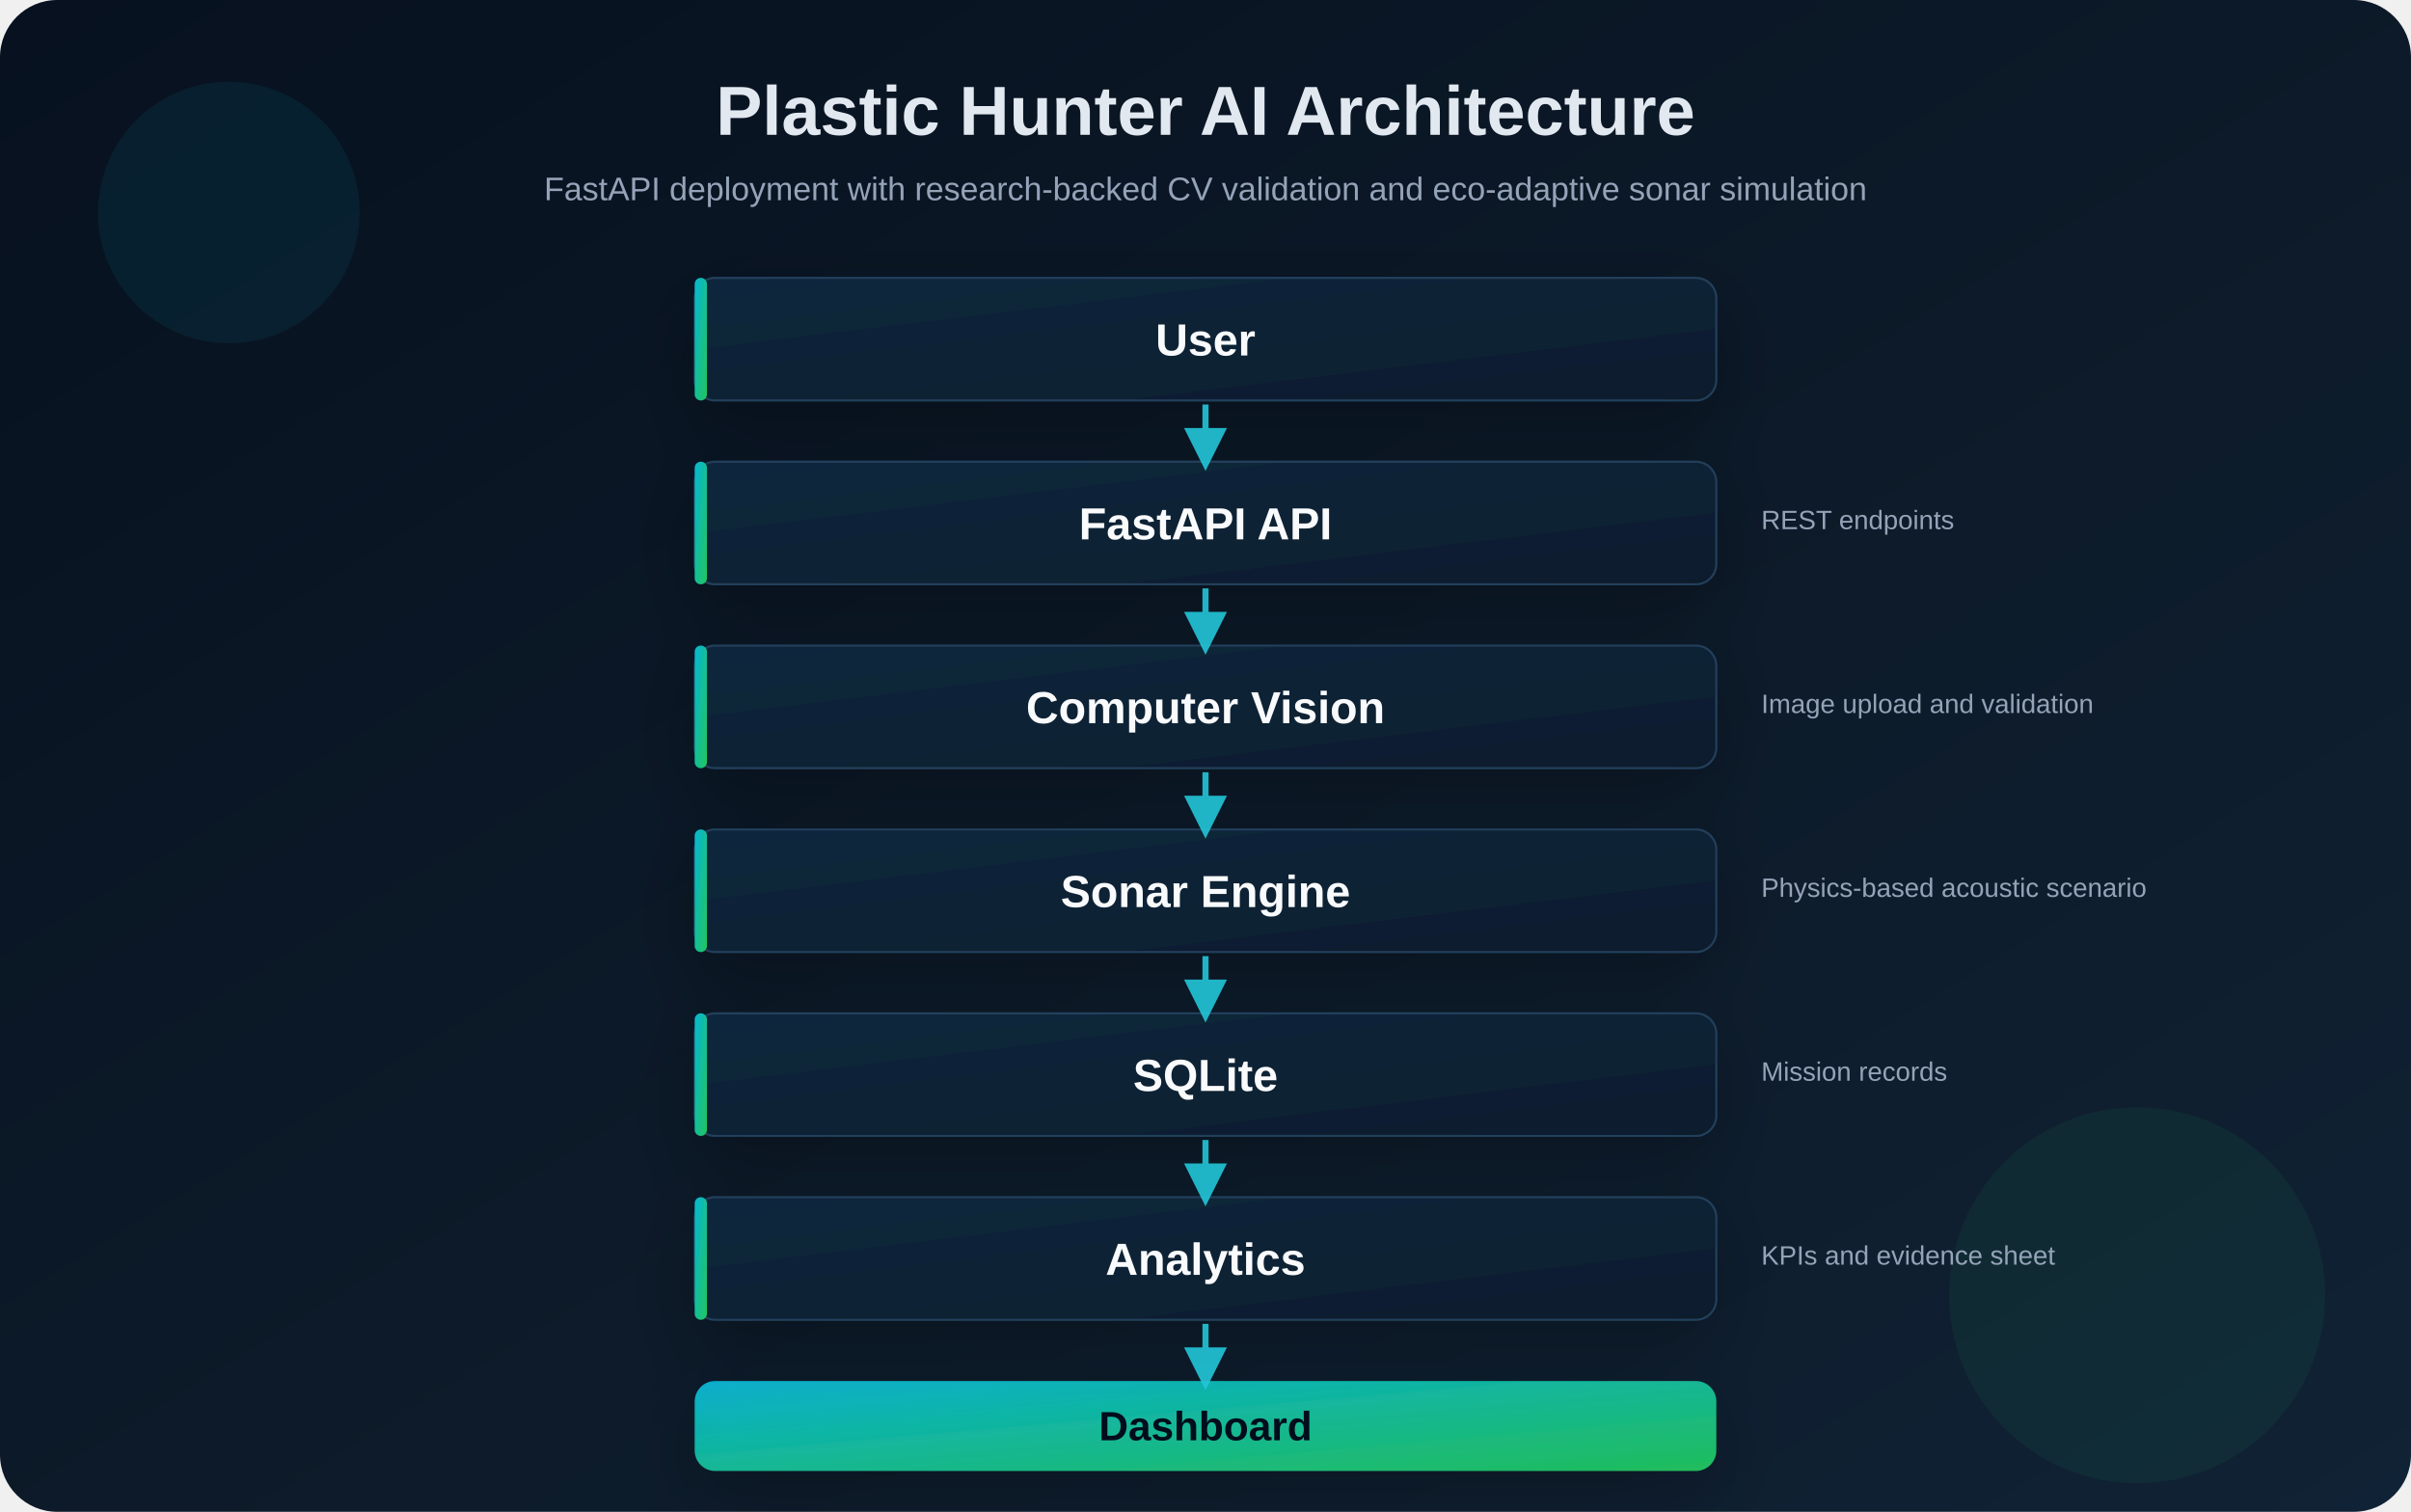
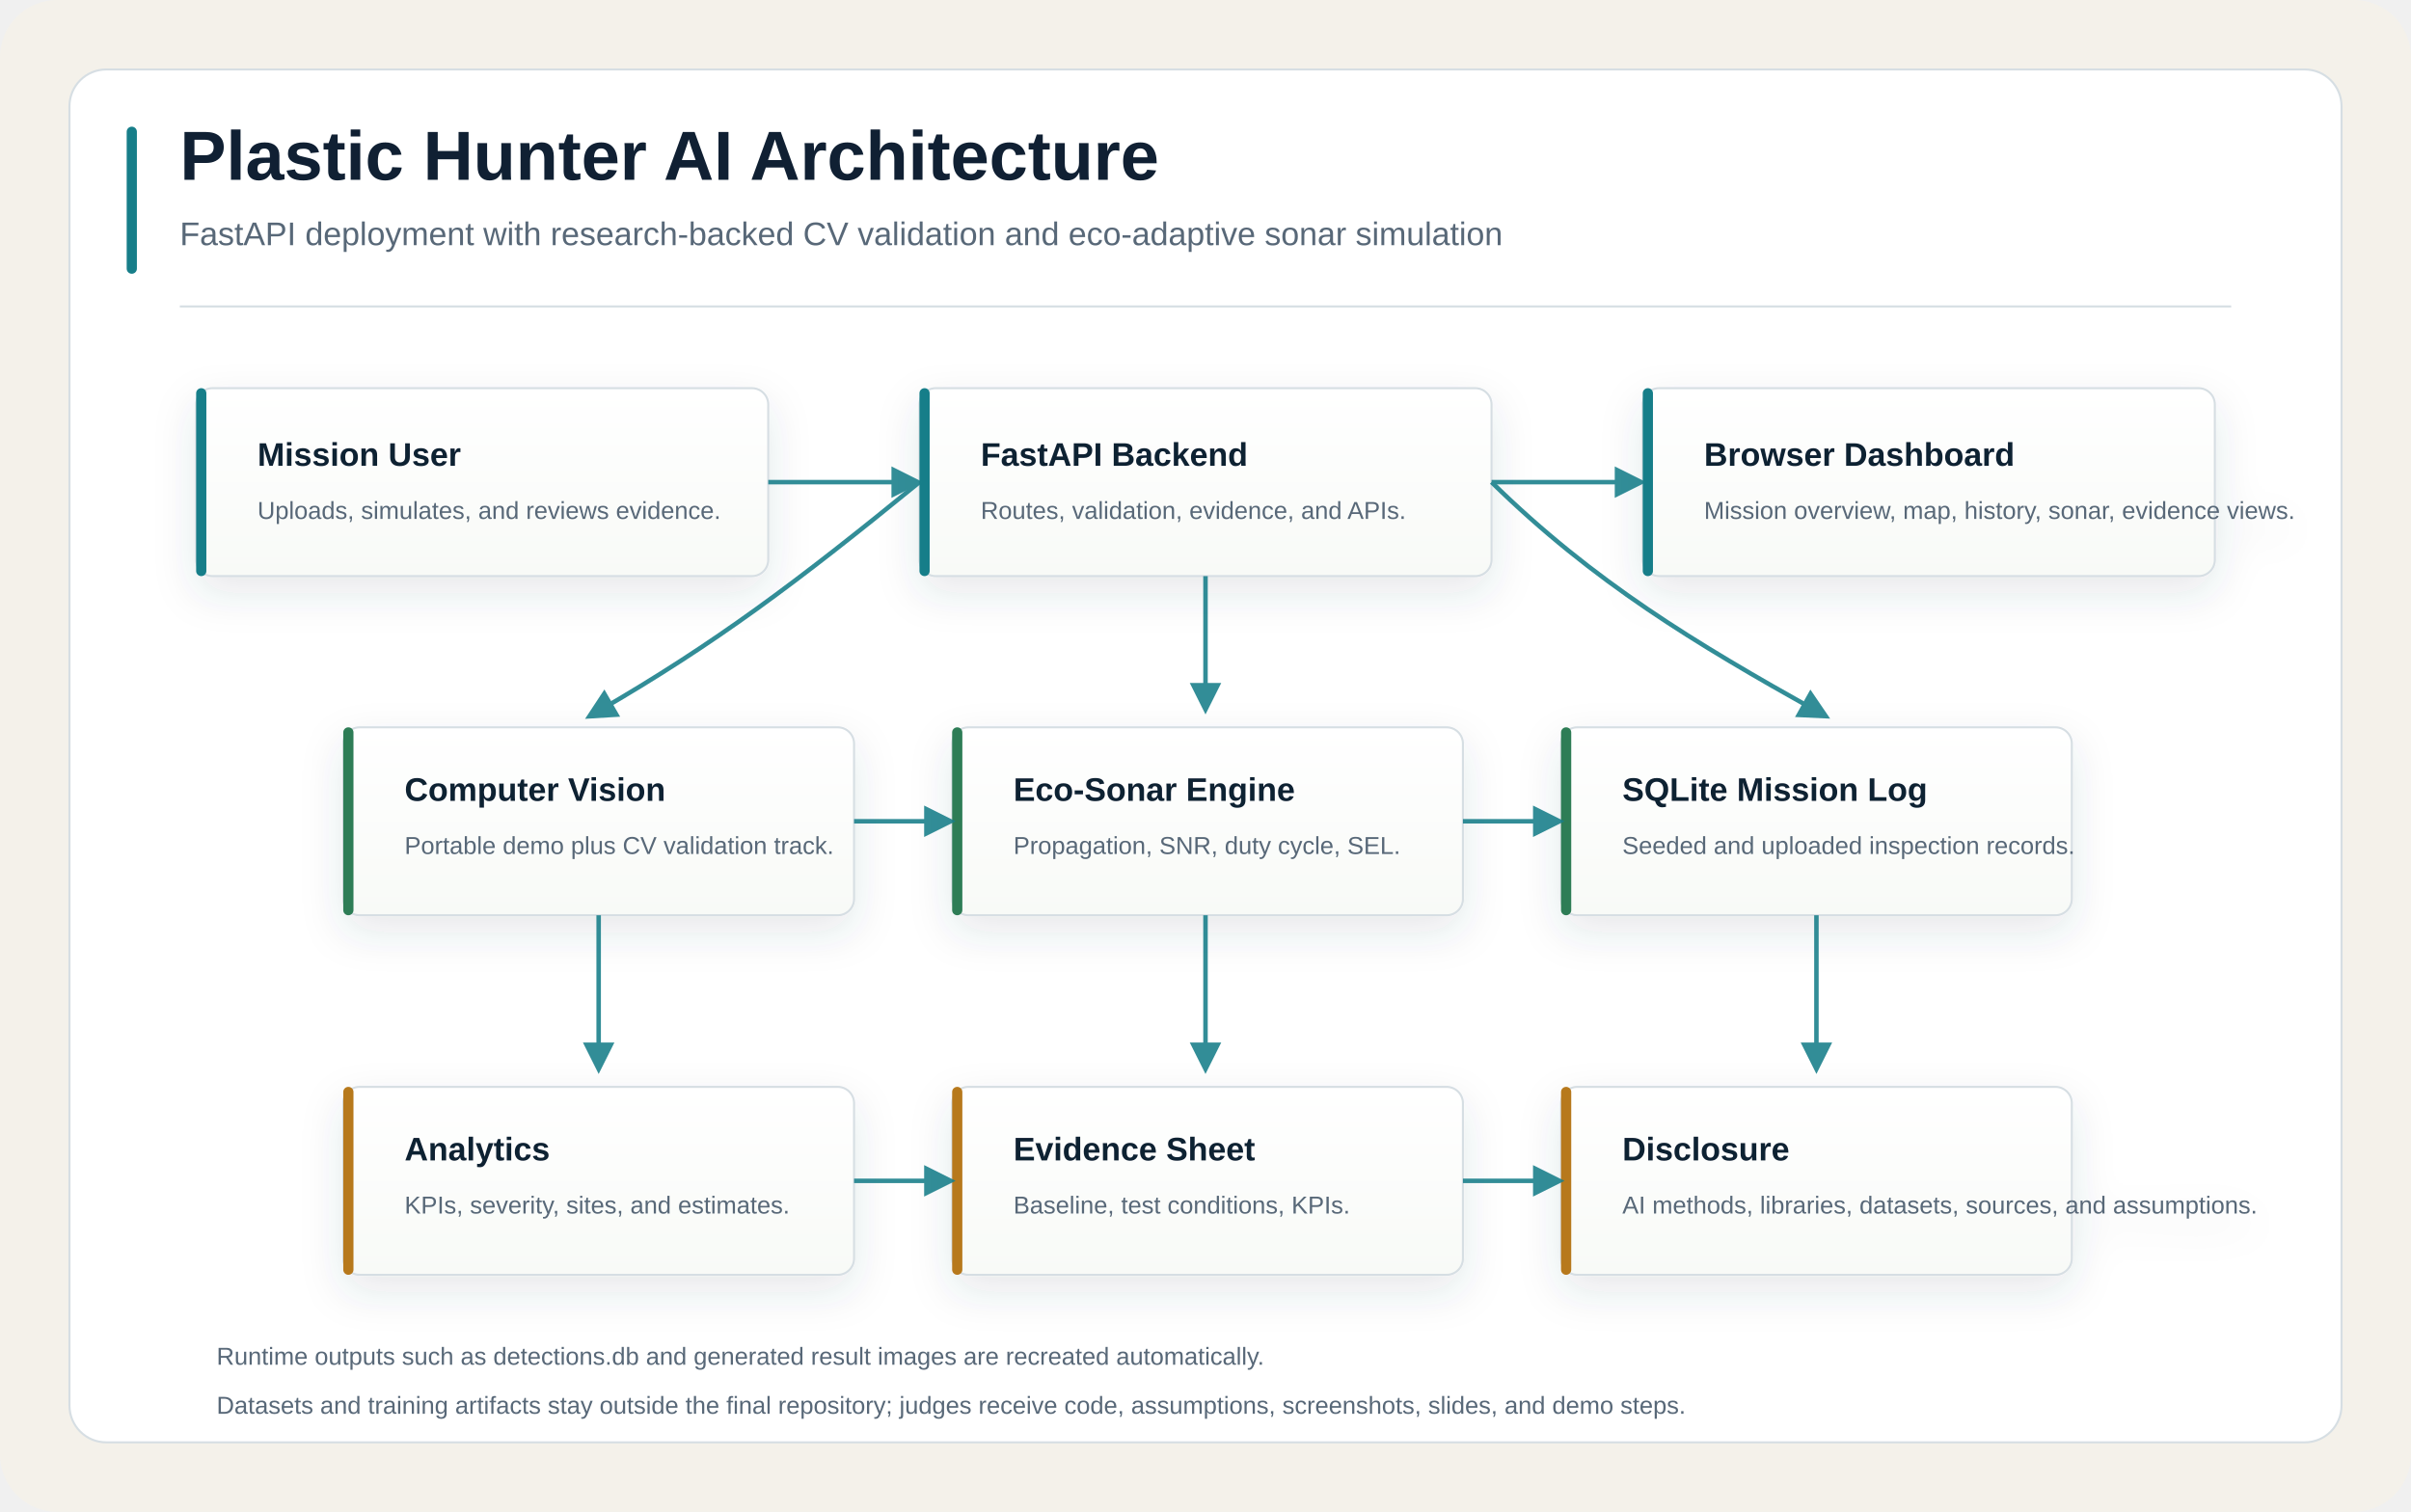
<svg xmlns="http://www.w3.org/2000/svg" width="1180" height="740" viewBox="0 0 1180 740" role="img" aria-labelledby="title desc">
  <defs>
-     <linearGradient id="bg" x1="0" y1="0" x2="1" y2="1">
-       <stop offset="0%" stop-color="#07111f" />
-       <stop offset="58%" stop-color="#0d1b2a" />
-       <stop offset="100%" stop-color="#102235" />
+     <linearGradient id="accent" x1="0" y1="0" x2="1" y2="0">
+       <stop offset="0%" stop-color="#177e89" />
+       <stop offset="100%" stop-color="#2f7d57" />
    </linearGradient>
-     <linearGradient id="node" x1="0" y1="0" x2="1" y2="1">
-       <stop offset="0%" stop-color="#11283d" />
-       <stop offset="100%" stop-color="#0f1c2c" />
+     <linearGradient id="nodeFill" x1="0" y1="0" x2="0" y2="1">
+       <stop offset="0%" stop-color="#ffffff" />
+       <stop offset="100%" stop-color="#f8faf7" />
    </linearGradient>
-     <linearGradient id="accent" x1="0" y1="0" x2="1" y2="1">
-       <stop offset="0%" stop-color="#06b6d4" />
-       <stop offset="100%" stop-color="#22c55e" />
-     </linearGradient>
-     <filter id="shadow" x="-20%" y="-20%" width="140%" height="140%">
-       <feDropShadow dx="0" dy="12" stdDeviation="18" flood-color="#000000" flood-opacity="0.28" />
+     <filter id="softShadow" x="-10%" y="-20%" width="120%" height="150%">
+       <feDropShadow dx="0" dy="8" stdDeviation="10" flood-color="#41515c" flood-opacity="0.12" />
    </filter>
-     <marker id="arrow" viewBox="0 0 10 10" refX="5" refY="5" markerWidth="7" markerHeight="7" orient="auto-start-reverse">
-       <path d="M0,0 L10,5 L0,10 z" fill="#22c5d8" />
+     <marker id="arrow" viewBox="0 0 10 10" refX="5" refY="5" markerWidth="7" markerHeight="7" orient="auto">
+       <path d="M0,0 L10,5 L0,10 z" fill="#177e89" />
    </marker>
  </defs>
-   <rect width="1180" height="740" rx="28" fill="url(#bg)" />
-   <circle cx="112" cy="104" r="64" fill="#06b6d4" opacity="0.08" />
-   <circle cx="1046" cy="634" r="92" fill="#22c55e" opacity="0.07" />
-   <text x="590" y="66" text-anchor="middle" font-family="Segoe UI, Arial, sans-serif" font-size="34" font-weight="800" fill="#e2e8f0">Plastic Hunter AI Architecture</text>
-   <text x="590" y="98" text-anchor="middle" font-family="Segoe UI, Arial, sans-serif" font-size="16" fill="#94a3b8">FastAPI deployment with research-backed CV validation and eco-adaptive sonar simulation</text>
-   <g filter="url(#shadow)" font-family="Segoe UI, Arial, sans-serif">
-     <g transform="translate(340 136)">
-       <rect width="500" height="60" rx="10" fill="url(#node)" stroke="#24405c" />
-       <rect width="6" height="60" rx="3" fill="url(#accent)" />
-       <text x="250" y="38" text-anchor="middle" font-size="22" font-weight="700" fill="#f8fafc">User</text>
+   <rect width="1180" height="740" rx="28" fill="#f4f1ea" />
+   <rect x="34" y="34" width="1112" height="672" rx="18" fill="#ffffff" stroke="#d6dee3" />
+   <rect x="62" y="62" width="5" height="72" rx="2.5" fill="#177e89" />
+   <text x="88" y="88" font-family="Aptos Display, Segoe UI, Arial, sans-serif" font-size="34" font-weight="800" fill="#102033">Plastic Hunter AI Architecture</text>
+   <text x="88" y="120" font-family="Aptos, Segoe UI, Arial, sans-serif" font-size="16" fill="#586878">FastAPI deployment with research-backed CV validation and eco-adaptive sonar simulation</text>
+   <line x1="88" y1="150" x2="1092" y2="150" stroke="#d6dee3" stroke-width="1" />
+   <g font-family="Aptos, Segoe UI, Arial, sans-serif" filter="url(#softShadow)">
+     <g transform="translate(96 190)">
+       <rect width="280" height="92" rx="8" fill="url(#nodeFill)" stroke="#d6dee3" />
+       <rect x="0" y="0" width="5" height="92" rx="2.5" fill="#177e89" />
+       <text x="30" y="38" font-size="16" font-weight="800" fill="#102033">Mission User</text>
+       <text x="30" y="64" font-size="12" fill="#586878">Uploads, simulates, and reviews evidence.</text>
    </g>
-     <g transform="translate(340 226)">
-       <rect width="500" height="60" rx="10" fill="url(#node)" stroke="#24405c" />
-       <rect width="6" height="60" rx="3" fill="url(#accent)" />
-       <text x="250" y="38" text-anchor="middle" font-size="22" font-weight="700" fill="#f8fafc">FastAPI API</text>
+     <g transform="translate(450 190)">
+       <rect width="280" height="92" rx="8" fill="url(#nodeFill)" stroke="#d6dee3" />
+       <rect x="0" y="0" width="5" height="92" rx="2.5" fill="#177e89" />
+       <text x="30" y="38" font-size="16" font-weight="800" fill="#102033">FastAPI Backend</text>
+       <text x="30" y="64" font-size="12" fill="#586878">Routes, validation, evidence, and APIs.</text>
    </g>
-     <g transform="translate(340 316)">
-       <rect width="500" height="60" rx="10" fill="url(#node)" stroke="#24405c" />
-       <rect width="6" height="60" rx="3" fill="url(#accent)" />
-       <text x="250" y="38" text-anchor="middle" font-size="22" font-weight="700" fill="#f8fafc">Computer Vision</text>
+     <g transform="translate(804 190)">
+       <rect width="280" height="92" rx="8" fill="url(#nodeFill)" stroke="#d6dee3" />
+       <rect x="0" y="0" width="5" height="92" rx="2.5" fill="#177e89" />
+       <text x="30" y="38" font-size="16" font-weight="800" fill="#102033">Browser Dashboard</text>
+       <text x="30" y="64" font-size="12" fill="#586878">Mission overview, map, history, sonar, evidence views.</text>
    </g>
-     <g transform="translate(340 406)">
-       <rect width="500" height="60" rx="10" fill="url(#node)" stroke="#24405c" />
-       <rect width="6" height="60" rx="3" fill="url(#accent)" />
-       <text x="250" y="38" text-anchor="middle" font-size="22" font-weight="700" fill="#f8fafc">Sonar Engine</text>
+     <g transform="translate(168 356)">
+       <rect width="250" height="92" rx="8" fill="url(#nodeFill)" stroke="#d6dee3" />
+       <rect x="0" y="0" width="5" height="92" rx="2.5" fill="#2f7d57" />
+       <text x="30" y="36" font-size="16" font-weight="800" fill="#102033">Computer Vision</text>
+       <text x="30" y="62" font-size="12" fill="#586878">Portable demo plus CV validation track.</text>
    </g>
-     <g transform="translate(340 496)">
-       <rect width="500" height="60" rx="10" fill="url(#node)" stroke="#24405c" />
-       <rect width="6" height="60" rx="3" fill="url(#accent)" />
-       <text x="250" y="38" text-anchor="middle" font-size="22" font-weight="700" fill="#f8fafc">SQLite</text>
+     <g transform="translate(466 356)">
+       <rect width="250" height="92" rx="8" fill="url(#nodeFill)" stroke="#d6dee3" />
+       <rect x="0" y="0" width="5" height="92" rx="2.5" fill="#2f7d57" />
+       <text x="30" y="36" font-size="16" font-weight="800" fill="#102033">Eco-Sonar Engine</text>
+       <text x="30" y="62" font-size="12" fill="#586878">Propagation, SNR, duty cycle, SEL.</text>
    </g>
-     <g transform="translate(340 586)">
-       <rect width="500" height="60" rx="10" fill="url(#node)" stroke="#24405c" />
-       <rect width="6" height="60" rx="3" fill="url(#accent)" />
-       <text x="250" y="38" text-anchor="middle" font-size="22" font-weight="700" fill="#f8fafc">Analytics</text>
+     <g transform="translate(764 356)">
+       <rect width="250" height="92" rx="8" fill="url(#nodeFill)" stroke="#d6dee3" />
+       <rect x="0" y="0" width="5" height="92" rx="2.5" fill="#2f7d57" />
+       <text x="30" y="36" font-size="16" font-weight="800" fill="#102033">SQLite Mission Log</text>
+       <text x="30" y="62" font-size="12" fill="#586878">Seeded and uploaded inspection records.</text>
    </g>
-     <g transform="translate(340 676)">
-       <rect width="500" height="44" rx="10" fill="url(#accent)" opacity="0.95" />
-       <text x="250" y="29" text-anchor="middle" font-size="20" font-weight="800" fill="#04111d">Dashboard</text>
+     <g transform="translate(168 532)">
+       <rect width="250" height="92" rx="8" fill="url(#nodeFill)" stroke="#d6dee3" />
+       <rect x="0" y="0" width="5" height="92" rx="2.5" fill="#b7791f" />
+       <text x="30" y="36" font-size="16" font-weight="800" fill="#102033">Analytics</text>
+       <text x="30" y="62" font-size="12" fill="#586878">KPIs, severity, sites, and estimates.</text>
+     </g>
+     <g transform="translate(466 532)">
+       <rect width="250" height="92" rx="8" fill="url(#nodeFill)" stroke="#d6dee3" />
+       <rect x="0" y="0" width="5" height="92" rx="2.5" fill="#b7791f" />
+       <text x="30" y="36" font-size="16" font-weight="800" fill="#102033">Evidence Sheet</text>
+       <text x="30" y="62" font-size="12" fill="#586878">Baseline, test conditions, KPIs.</text>
+     </g>
+     <g transform="translate(764 532)">
+       <rect width="250" height="92" rx="8" fill="url(#nodeFill)" stroke="#d6dee3" />
+       <rect x="0" y="0" width="5" height="92" rx="2.5" fill="#b7791f" />
+       <text x="30" y="36" font-size="16" font-weight="800" fill="#102033">Disclosure</text>
+       <text x="30" y="62" font-size="12" fill="#586878">AI methods, libraries, datasets, sources, and assumptions.</text>
    </g>
  </g>
-   <g stroke="#22c5d8" stroke-width="3" marker-end="url(#arrow)" opacity="0.9">
-     <line x1="590" y1="198" x2="590" y2="220" />
-     <line x1="590" y1="288" x2="590" y2="310" />
-     <line x1="590" y1="378" x2="590" y2="400" />
-     <line x1="590" y1="468" x2="590" y2="490" />
-     <line x1="590" y1="558" x2="590" y2="580" />
-     <line x1="590" y1="648" x2="590" y2="670" />
+   <g stroke="#177e89" stroke-width="2.2" fill="none" marker-end="url(#arrow)" opacity="0.88">
+     <path d="M376 236 H444" />
+     <path d="M730 236 H798" />
+     <path d="M590 282 V342" />
+     <path d="M590 448 V518" />
+     <path d="M293 448 V518" />
+     <path d="M889 448 V518" />
+     <path d="M450 236 C390 285 350 315 293 348" />
+     <path d="M730 236 C780 285 830 315 889 348" />
+     <path d="M418 402 H460" />
+     <path d="M716 402 H758" />
+     <path d="M418 578 H460" />
+     <path d="M716 578 H758" />
  </g>
-   <g font-family="Segoe UI, Arial, sans-serif" font-size="13" fill="#94a3b8">
-     <text x="862" y="259">REST endpoints</text>
-     <text x="862" y="349">Image upload and validation</text>
-     <text x="862" y="439">Physics-based acoustic scenario</text>
-     <text x="862" y="529">Mission records</text>
-     <text x="862" y="619">KPIs and evidence sheet</text>
+   <g font-family="Aptos, Segoe UI, Arial, sans-serif" font-size="12" fill="#586878">
+     <text x="106" y="668">Runtime outputs such as detections.db and generated result images are recreated automatically.</text>
+     <text x="106" y="692">Datasets and training artifacts stay outside the final repository; judges receive code, assumptions, screenshots, slides, and demo steps.</text>
  </g>
</svg>
